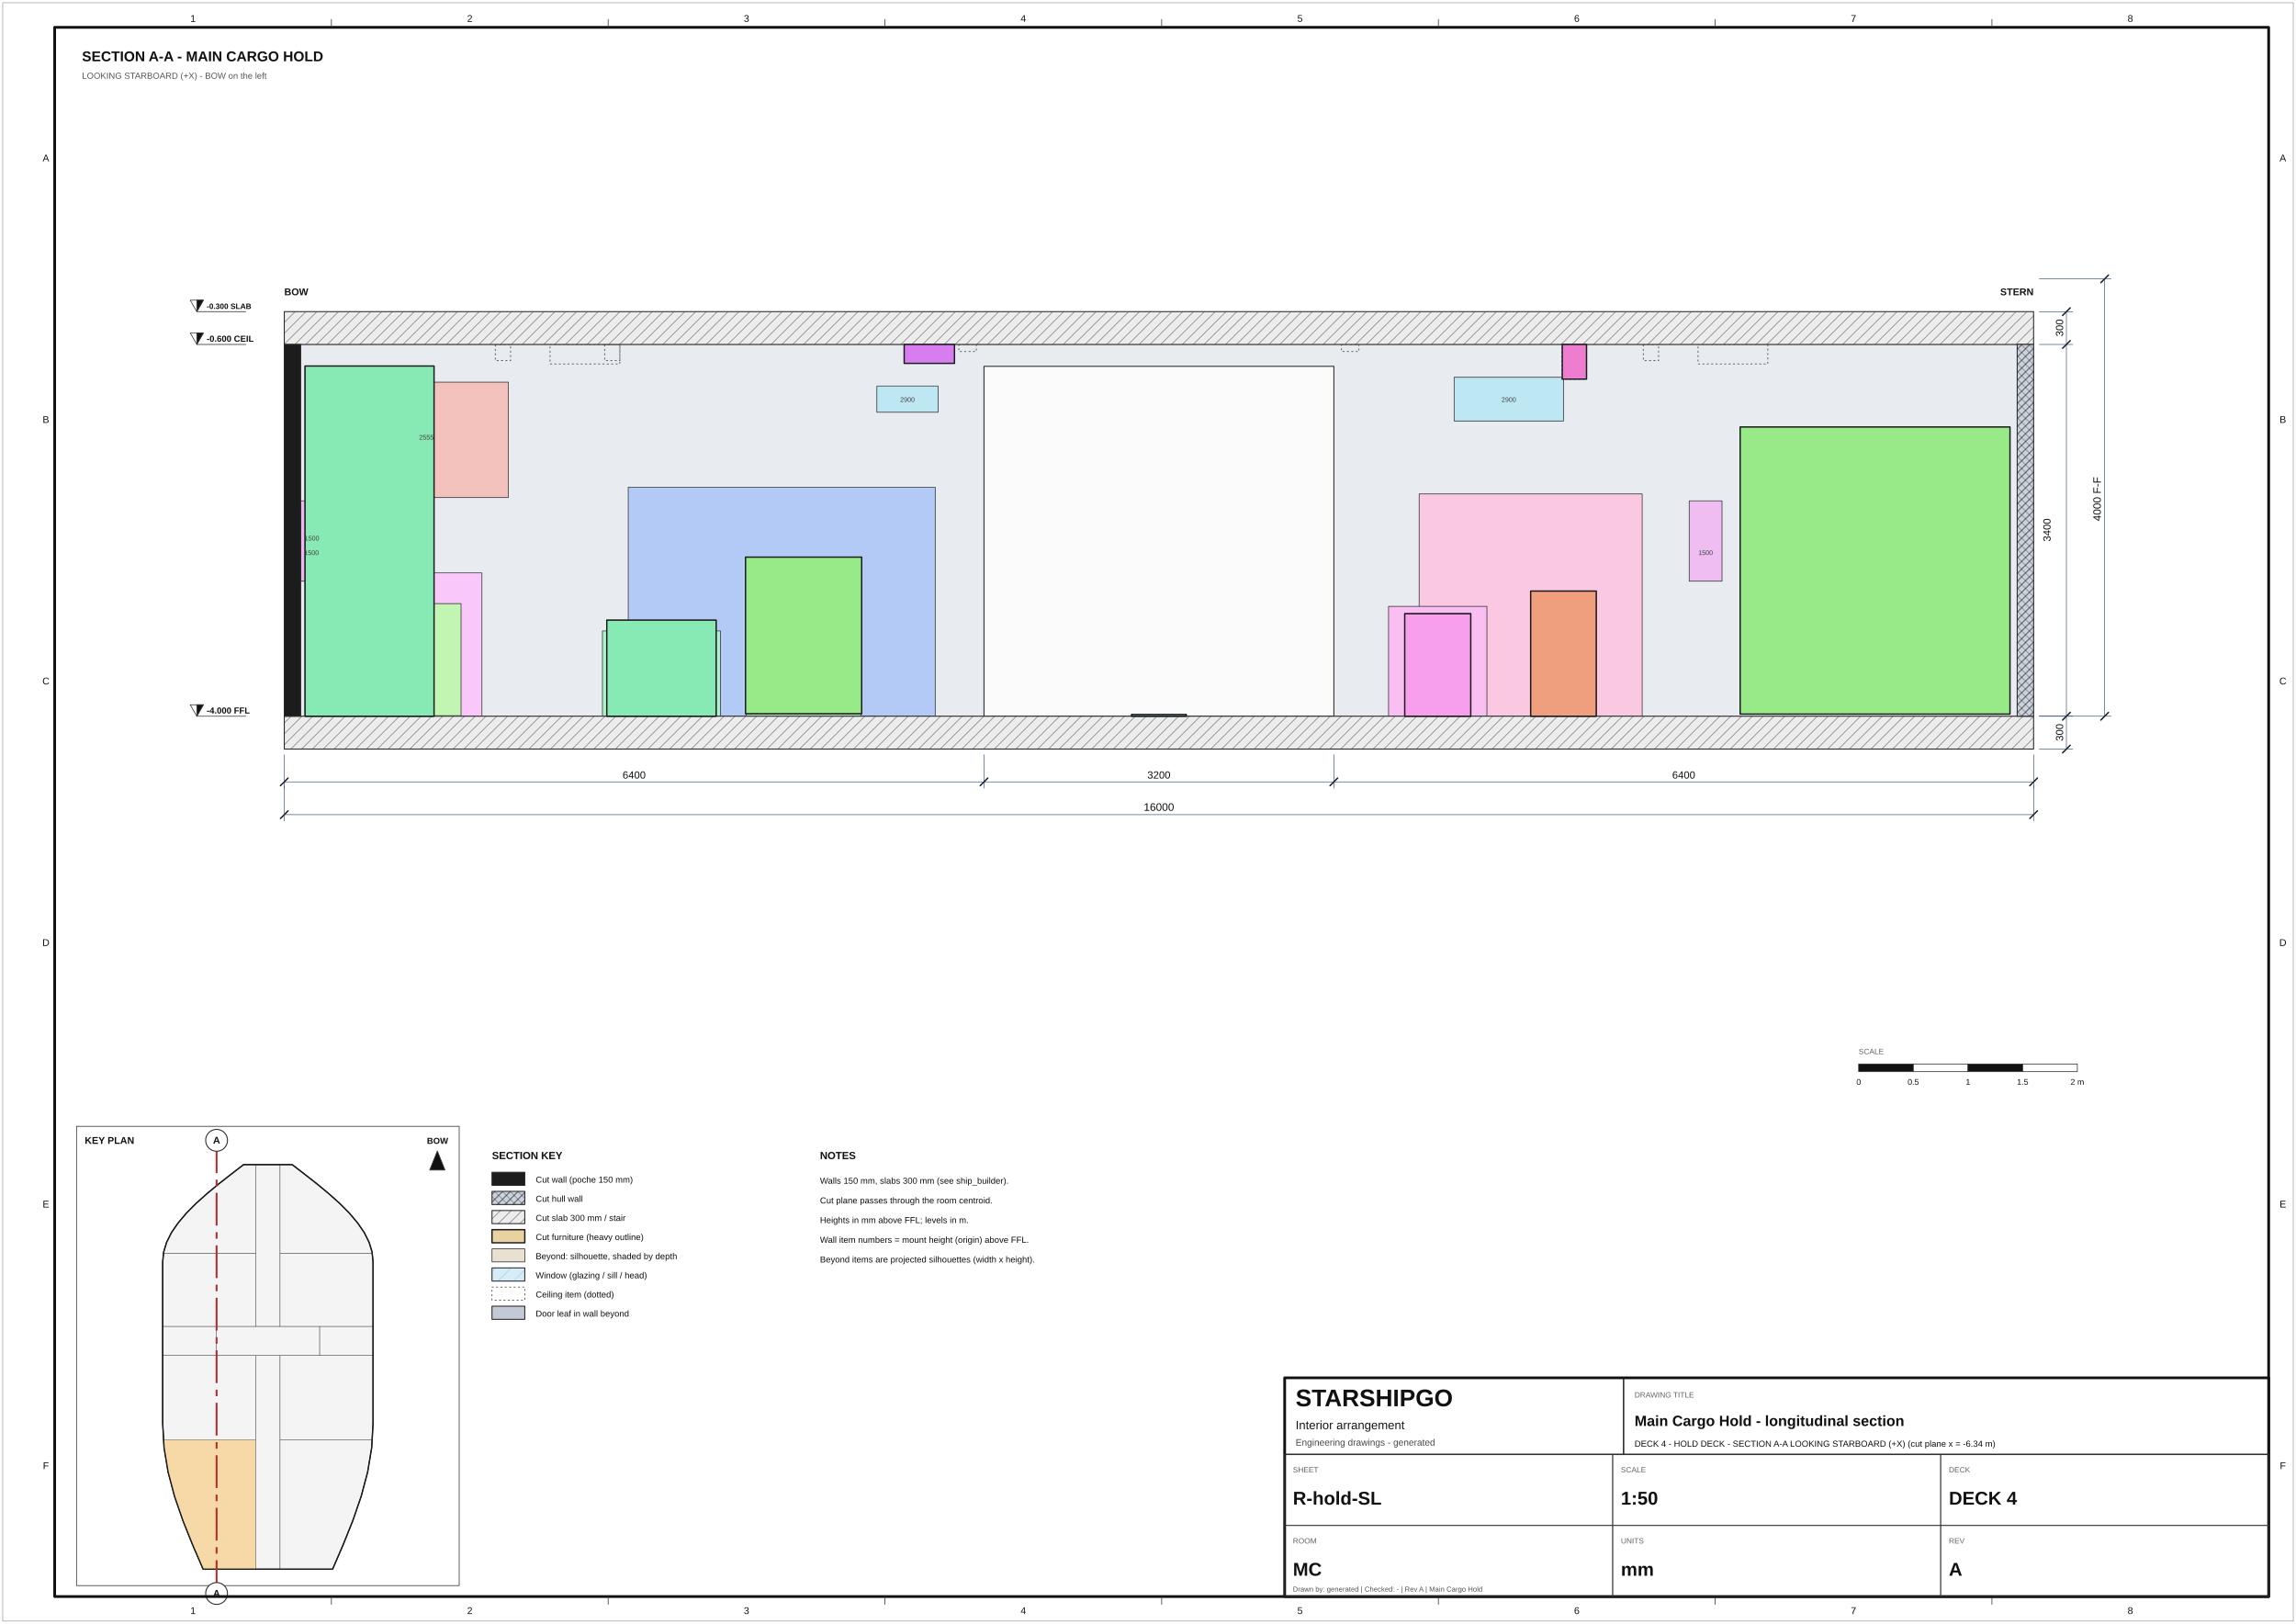
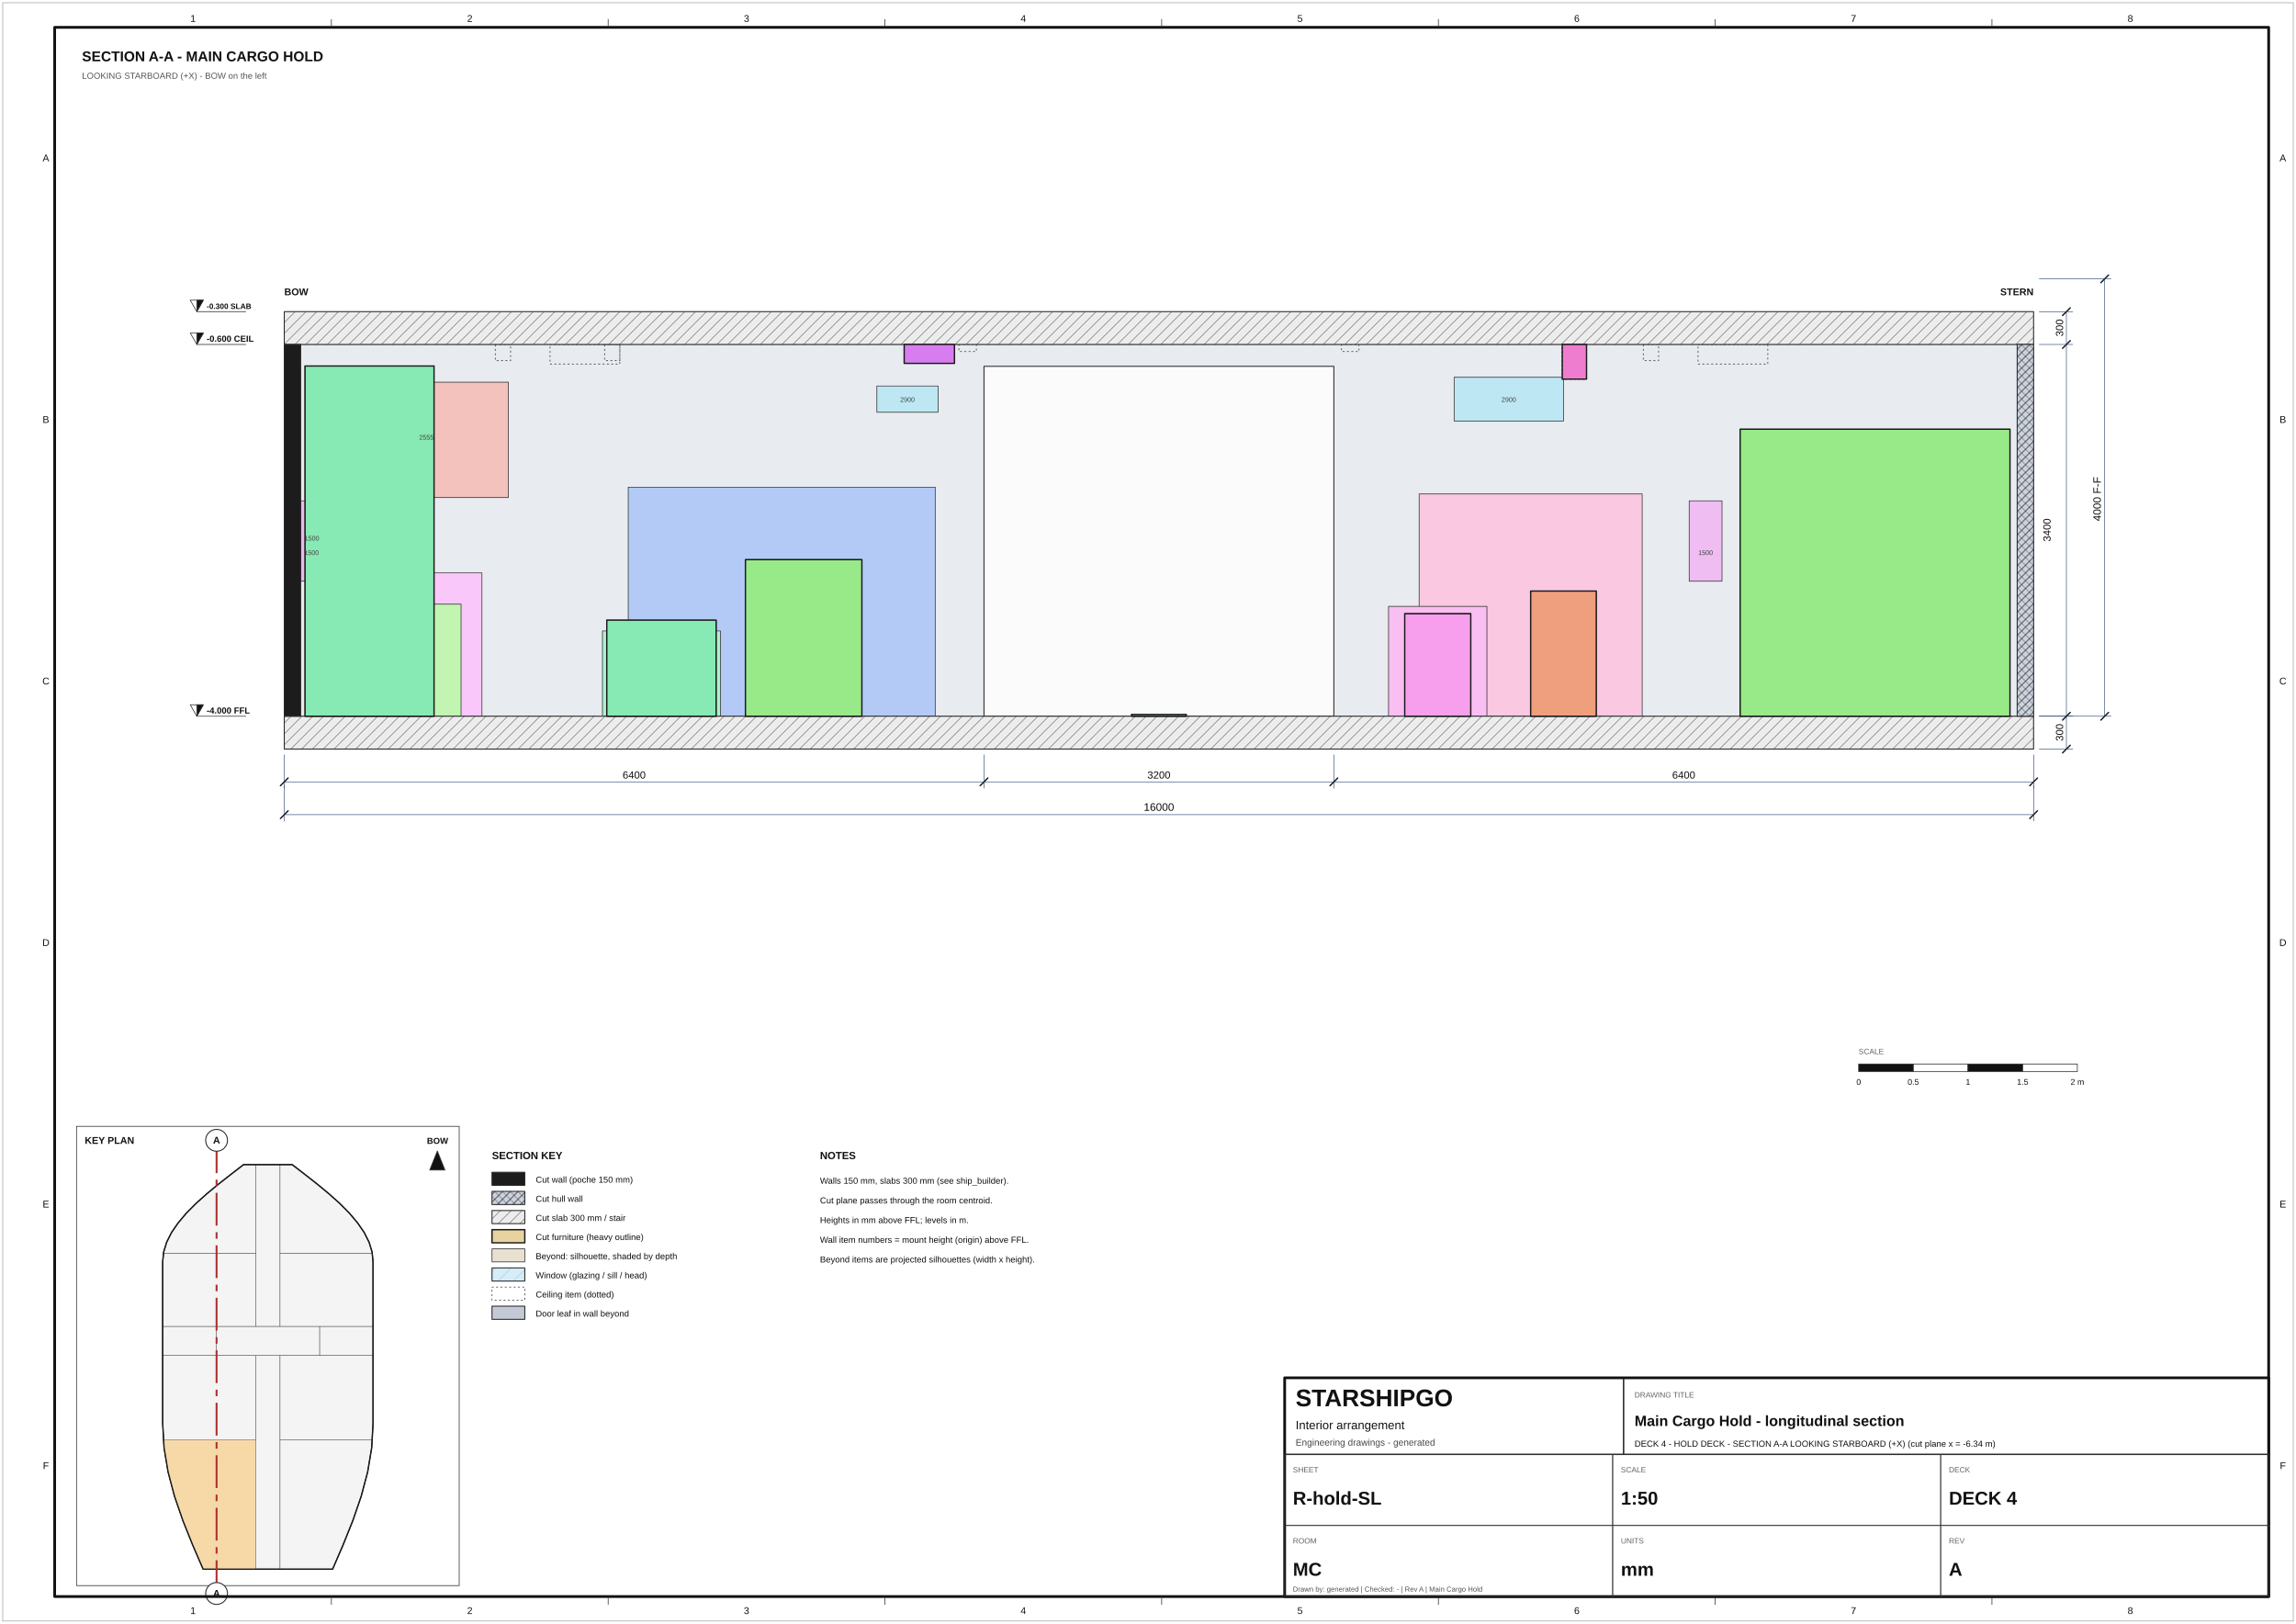
<svg xmlns="http://www.w3.org/2000/svg" width="420mm" height="297mm" viewBox="0 0 420 297">
  <style>
.t{font-family:Arial, Helvetica, 'DejaVu Sans', sans-serif;fill:#111}
.b{font-weight:bold}.i{font-style:italic}
.h{stroke:#111;stroke-width:.5;stroke-linejoin:round;stroke-linecap:round}
.m{stroke:#1a1a1a;stroke-width:.25;stroke-linejoin:round;stroke-linecap:round}
.n{stroke:#2a2a2a;stroke-width:.18;stroke-linejoin:round}
.f{stroke:#333;stroke-width:.13;stroke-linejoin:round}
.x{stroke:#555;stroke-width:.07}
.g{stroke:#9a9a9a;stroke-width:.1}
.gg{stroke:#c4c4c4;stroke-width:.08}
.d{stroke:#1d3c6e;stroke-width:.1}
.dsh{stroke:#222;stroke-width:.18;stroke-dasharray:1.6 .8}
.dot{stroke:#444;stroke-width:.14;stroke-dasharray:.25 .55;stroke-linecap:round}
.hid{stroke:#777;stroke-width:.12;stroke-dasharray:1 .7}
.cl{stroke:#b03030;stroke-width:.12;stroke-dasharray:5 1 1 1}
.cut{stroke:#b03030;stroke-width:.35;stroke-dasharray:6 1.2 1.2 1.2}
.red{stroke:#b03030;stroke-width:.13;stroke-dasharray:1.2 .7}
.none{stroke:none}
.halo{paint-order:stroke;stroke:#fff;stroke-width:.8;stroke-linejoin:round}
</style>
  <defs>
    <pattern id="hSlab" width="1.4" height="1.4" patternUnits="userSpaceOnUse" patternTransform="rotate(45)">
      <rect width="1.4" height="1.4" fill="#ececec" />
      <line x1="0" y1="0" x2="0" y2="1.4" stroke="#222" stroke-width=".13" />
    </pattern>
    <pattern id="hHull" width="1" height="1" patternUnits="userSpaceOnUse" patternTransform="rotate(45)">
      <rect width="1" height="1" fill="#c9d0da" />
      <line x1="0" y1="0" x2="0" y2="1" stroke="#111" stroke-width=".2" />
      <line x1="0" y1="0" x2="1" y2="0" stroke="#111" stroke-width=".1" />
    </pattern>
    <pattern id="hHole" width="1.6" height="1.6" patternUnits="userSpaceOnUse" patternTransform="rotate(-45)">
      <line x1="0" y1="0" x2="0" y2="1.6" stroke="#444" stroke-width=".12" />
    </pattern>
    <pattern id="hZone" width="1.8" height="1.8" patternUnits="userSpaceOnUse" patternTransform="rotate(45)">
      <line x1="0" y1="0" x2="0" y2="1.8" stroke="#d08080" stroke-width=".1" />
    </pattern>
    <pattern id="hPlen" width="1.6" height="1.6" patternUnits="userSpaceOnUse">
      <circle cx=".4" cy=".4" r=".12" fill="#888" />
      <circle cx="1.2" cy="1.2" r=".12" fill="#888" />
    </pattern>
    <pattern id="hGlass" width="2" height="2" patternUnits="userSpaceOnUse" patternTransform="rotate(45)">
      <rect width="2" height="2" fill="#d6ecf7" />
      <line x1="0" y1="0" x2="0" y2="2" stroke="#5a9abb" stroke-width=".08" />
    </pattern>
    <pattern id="hFloor" width="1.2" height="1.2" patternUnits="userSpaceOnUse" patternTransform="rotate(-45)">
      <rect width="1.2" height="1.2" fill="#f2f2f2" />
      <line x1="0" y1="0" x2="0" y2="1.2" stroke="#555" stroke-width=".1" />
    </pattern>
  </defs>
  <rect x="0" y="0" width="420" height="297" fill="#ffffff" />
  <text x="15" y="11.2" font-size="2.6" class="t b">SECTION A-A - MAIN CARGO HOLD</text>
  <text x="15" y="14.4" font-size="1.6" class="t" style="fill:#555">LOOKING STARBOARD (+X)  -  BOW on the left</text>
  <clipPath id="clipA">
    <rect x="51.7" y="56.7" width="320.6" height="80.6" />
  </clipPath>
  <g clip-path="url(#clipA)">
    <polygon points="52,63 372,63 372,131 52,131" class="x" fill="#e8ebf0" />
    <polygon points="180,67 244,67 244,131 180,131" class="n" fill="#fbfbfb" />
    <polygon points="266,69 286,69 286,77 266,77" class="f" fill="#bde8f3" />
    <polygon points="160.4,70.6 171.6,70.6 171.6,75.4 160.4,75.4" class="f" fill="#bde8f3" />
    <polygon points="63,69.9 93,69.9 93,91 63,91" class="f" fill="#f3c2bd" />
    <polygon points="309,91.6 315,91.6 315,106.3 309,106.3" class="f" fill="#efbdf2" />
    <polygon points="259.6,90.34 300.4,90.34 300.4,131 259.6,131" class="f" fill="#fac8e1" />
    <polygon points="67.84,104.78 88.16,104.78 88.16,131 67.84,131" class="f" fill="#fac7fa" />
    <polygon points="55,95.8 59.1,95.8 59.1,106.2 55,106.2" class="f" fill="#efbaf2" />
    <polygon points="114.92,89.1 171.08,89.1 171.08,131 114.92,131" class="f" fill="#b3caf6" />
-     <polygon points="71.64,110.4 84.34,110.4 84.34,130.9 71.64,130.9" class="f" fill="#c1f5b1" />
+     <polygon points="71.64,110.5 84.34,110.5 84.34,131 71.64,131" class="f" fill="#c1f5b1" />
    <polygon points="55,91.6 58.98,91.6 58.98,106.3 55,106.3" class="f" fill="#eeb7f1" />
    <polygon points="110.6,63 113.4,63 113.4,65.96 110.6,65.96" class="dot" fill="none" />
    <polygon points="207,130.68 217,130.68 217,131 207,131" class="f" fill="#b4e4f1" />
-     <polygon points="100.62,62.98 113.38,62.98 113.38,66.56 100.62,66.56" class="dot" fill="none" />
-     <polygon points="310.62,62.98 323.38,62.98 323.38,66.56 310.62,66.56" class="dot" fill="none" />
+     <polygon points="100.62,63 113.38,63 113.38,66.58 100.62,66.58" class="dot" fill="none" />
+     <polygon points="310.62,63 323.38,63 323.38,66.58 310.62,66.58" class="dot" fill="none" />
    <polygon points="175.4,63 178.6,63 178.6,64.3 175.4,64.3" class="dot" fill="none" />
    <polygon points="245.4,63 248.6,63 248.6,64.3 245.4,64.3" class="dot" fill="none" />
    <polygon points="165.4,63 174.6,63 174.6,66.46 165.4,66.46" class="dot" fill="none" />
    <polygon points="285.78,63 290.22,63 290.22,69.34 285.78,69.34" class="dot" fill="none" />
    <polygon points="136.48,103.72 157.52,103.72 157.52,131 136.48,131" class="f" fill="#aff0cc" />
    <polygon points="254,110.9 272,110.9 272,131 254,131" class="f" fill="#f9bef2" />
    <polygon points="110.2,115.4 131.8,115.4 131.8,131 110.2,131" class="f" fill="#aef0cb" />
    <polygon points="90.6,63 93.4,63 93.4,65.96 90.6,65.96" class="dot" fill="none" />
    <polygon points="300.6,63 303.4,63 303.4,65.96 300.6,65.96" class="dot" fill="none" />
    <polygon points="55.8,66.94 79.4,66.94 79.4,131 55.8,131" class="f" fill="#adf0cb" />
    <polygon points="111,113.42 131,113.42 131,131 111,131" class="f" fill="#adf0cb" />
-     <polygon points="136.38,101.9 157.62,101.9 157.62,130.54 136.38,130.54" class="f" fill="#b8f0ad" />
+     <polygon points="136.36,102.36 157.66,102.36 157.66,131 136.36,131" class="f" fill="#b8f0ad" />
    <polygon points="256.96,112.24 269.04,112.24 269.04,131 256.96,131" class="f" fill="#f9bcf2" />
    <polygon points="280,108.1 292,108.1 292,131 280,131" class="f" fill="#f4bda6" />
-     <polygon points="318.32,78.1 367.68,78.1 367.68,130.6 318.32,130.6" class="f" fill="#b8f0ad" />
+     <polygon points="318.32,78.5 367.68,78.5 367.68,131 318.32,131" class="f" fill="#b8f0ad" />
    <polygon points="207,130.68 217,130.68 217,131 207,131" class="f" fill="#ade2f0" />
    <polygon points="165.4,63 174.6,63 174.6,66.46 165.4,66.46" class="dot" fill="none" />
    <polygon points="285.78,63 290.22,63 290.22,69.34 285.78,69.34" class="dot" fill="none" />
    <polygon points="52,131 372,131 372,137 52,137" class="n" fill="url(#hSlab)" />
    <polygon points="52,57 372,57 372,63 52,63" class="n" fill="url(#hSlab)" />
    <polygon points="52,63 55,63 55,131 52,131" class="n" fill="#1c1c1c" />
    <polygon points="369,63 372,63 372,131 369,131" class="n" fill="url(#hHull)" />
    <polygon points="55.8,66.94 79.4,66.94 79.4,131 55.8,131" class="m" fill="#87e9b3" />
    <polygon points="111,113.42 131,113.42 131,131 111,131" class="m" fill="#87e9b3" />
+     <polygon points="136.36,102.36 157.66,102.36 157.66,131 136.36,131" class="m" fill="#98e987" />
    <polygon points="256.96,112.24 269.04,112.24 269.04,131 256.96,131" class="m" fill="#f79eec" />
    <polygon points="280,108.1 292,108.1 292,131 280,131" class="m" fill="#ef9f7d" />
+     <polygon points="318.32,78.5 367.68,78.5 367.68,131 318.32,131" class="m" fill="#98e987" />
    <polygon points="207,130.68 217,130.68 217,131 207,131" class="m" fill="#87d5e9" />
-     <polygon points="318.32,78.1 367.68,78.1 367.68,130.6 318.32,130.6" class="m" fill="#98e987" />
-     <polygon points="136.38,101.9 157.62,101.9 157.62,130.54 136.38,130.54" class="m" fill="#98e987" />
    <polygon points="285.78,63 290.22,63 290.22,69.34 285.78,69.34" class="m" fill="#ef7dcf" />
    <polygon points="165.4,63 174.6,63 174.6,66.46 165.4,66.46" class="m" fill="#d87def" />
  </g>
  <text x="78" y="80.4" font-size="1.2" class="t" text-anchor="middle" style="fill:#444">2555</text>
  <text x="276" y="73.5" font-size="1.2" class="t" text-anchor="middle" style="fill:#444">2900</text>
  <text x="312" y="101.5" font-size="1.2" class="t" text-anchor="middle" style="fill:#444">1500</text>
  <text x="56.99" y="101.5" font-size="1.2" class="t" text-anchor="middle" style="fill:#444">1500</text>
  <text x="166" y="73.5" font-size="1.2" class="t" text-anchor="middle" style="fill:#444">2900</text>
  <text x="57.05" y="98.86" font-size="1.2" class="t" text-anchor="middle" style="fill:#444">1500</text>
  <text x="52" y="54" font-size="1.8" class="t b">BOW</text>
  <text x="372" y="54" font-size="1.8" class="t b" text-anchor="end">STERN</text>
  <line x1="378" y1="137" x2="378" y2="57" class="d" />
  <line x1="377.3" y1="137.7" x2="378.7" y2="136.3" class="m" />
  <line x1="373" y1="137" x2="379.2" y2="137" class="d" />
  <line x1="377.3" y1="131.7" x2="378.7" y2="130.3" class="m" />
  <line x1="373" y1="131" x2="379.2" y2="131" class="d" />
  <line x1="377.3" y1="63.7" x2="378.7" y2="62.3" class="m" />
  <line x1="373" y1="63" x2="379.2" y2="63" class="d" />
  <line x1="377.3" y1="57.7" x2="378.7" y2="56.3" class="m" />
  <line x1="373" y1="57" x2="379.2" y2="57" class="d" />
  <text x="377.4" y="135.54" font-size="1.9" class="t" transform="rotate(-90 377.4 135.54)">300</text>
  <text x="375.1" y="99.05" font-size="1.9" class="t" transform="rotate(-90 375.1 99.05)">3400</text>
  <text x="377.4" y="61.54" font-size="1.9" class="t" transform="rotate(-90 377.4 61.54)">300</text>
  <line x1="385" y1="51" x2="385" y2="131" class="d" />
  <line x1="384.3" y1="51.7" x2="385.7" y2="50.3" class="m" />
  <line x1="384.3" y1="131.7" x2="385.7" y2="130.3" class="m" />
  <line x1="373" y1="51" x2="386.2" y2="51" class="d" />
  <line x1="373" y1="131" x2="386.2" y2="131" class="d" />
  <text x="384.3" y="95.32" font-size="2" class="t" transform="rotate(-90 384.3 95.32)">4000 F-F</text>
  <line x1="36" y1="131" x2="45" y2="131" class="f" />
  <polygon points="36,131 34.8,128.9 37.2,128.9" class="f" fill="#fff" />
  <polygon points="36,131 37.2,128.9 36,128.9" class="f" fill="#111" />
  <text x="37.8" y="130.5" font-size="1.6" class="t b">-4.000 FFL</text>
  <line x1="36" y1="63" x2="45" y2="63" class="f" />
  <polygon points="36,63 34.8,60.9 37.2,60.9" class="f" fill="#fff" />
  <polygon points="36,63 37.2,60.9 36,60.9" class="f" fill="#111" />
  <text x="37.8" y="62.5" font-size="1.6" class="t b">-0.600 CEIL</text>
  <line x1="36" y1="57" x2="45" y2="57" class="f" />
  <polygon points="36,57 34.8,54.9 37.2,54.9" class="f" fill="#fff" />
  <polygon points="36,57 37.2,54.9 36,54.9" class="f" fill="#111" />
  <text x="37.8" y="56.5" font-size="1.4" class="t b">-0.300 SLAB</text>
  <line x1="52" y1="143" x2="372" y2="143" class="d" />
  <line x1="51.3" y1="143.7" x2="52.7" y2="142.3" class="m" />
  <line x1="52" y1="138" x2="52" y2="144.2" class="d" />
  <line x1="179.3" y1="143.7" x2="180.7" y2="142.3" class="m" />
  <line x1="180" y1="138" x2="180" y2="144.2" class="d" />
  <line x1="243.3" y1="143.7" x2="244.7" y2="142.3" class="m" />
  <line x1="244" y1="138" x2="244" y2="144.2" class="d" />
  <line x1="371.3" y1="143.7" x2="372.7" y2="142.3" class="m" />
  <line x1="372" y1="138" x2="372" y2="144.2" class="d" />
  <text x="116" y="142.4" font-size="1.9" class="t" text-anchor="middle">6400</text>
  <text x="212" y="142.4" font-size="1.9" class="t" text-anchor="middle">3200</text>
  <text x="308" y="142.4" font-size="1.9" class="t" text-anchor="middle">6400</text>
  <line x1="52" y1="149" x2="372" y2="149" class="d" />
  <line x1="51.3" y1="149.7" x2="52.7" y2="148.3" class="m" />
  <line x1="371.3" y1="149.7" x2="372.7" y2="148.3" class="m" />
  <line x1="52" y1="143.6" x2="52" y2="150.2" class="d" />
  <line x1="372" y1="143.6" x2="372" y2="150.2" class="d" />
  <text x="212" y="148.3" font-size="2" class="t" text-anchor="middle">16000</text>
  <text x="340" y="192.8" font-size="1.4" class="t" style="fill:#666">SCALE</text>
  <rect x="340" y="194.6" width="10" height="1.4" class="f" fill="#111" />
  <rect x="350" y="194.6" width="10" height="1.4" class="f" fill="#fff" />
  <rect x="360" y="194.6" width="10" height="1.4" class="f" fill="#111" />
  <rect x="370" y="194.6" width="10" height="1.4" class="f" fill="#fff" />
  <text x="340" y="198.4" font-size="1.5" class="t" text-anchor="middle">0</text>
  <text x="350" y="198.4" font-size="1.5" class="t" text-anchor="middle">0.5</text>
  <text x="360" y="198.4" font-size="1.5" class="t" text-anchor="middle">1</text>
  <text x="370" y="198.4" font-size="1.5" class="t" text-anchor="middle">1.5</text>
  <text x="380" y="198.4" font-size="1.5" class="t" text-anchor="middle">2 m</text>
  <rect x="14" y="206" width="70" height="84" class="f" fill="none" />
  <text x="15.5" y="209.2" font-size="1.8" class="t b">KEY PLAN</text>
  <polygon points="53.44,213 55.75,214.78 58.01,216.55 60.16,218.33 62.14,220.1 63.91,221.88 65.41,223.66 66.63,225.43 67.52,227.21 68.06,228.98 68.24,230.76 68.24,260.36 67.99,264.8 67.25,269.24 66.07,273.68 64.54,278.12 62.76,282.56 60.84,287 37.16,287 35.24,282.56 33.46,278.12 31.93,273.68 30.75,269.24 30.01,264.8 29.76,260.36 29.76,230.76 29.94,228.98 30.48,227.21 31.37,225.43 32.59,223.66 34.09,221.88 35.86,220.1 37.84,218.33 39.99,216.55 42.25,214.78 44.56,213" class="n" fill="#f4f4f4" />
  <polygon points="46.78,213 51.22,213 51.22,242.6 46.78,242.6" class="x" fill="none" />
  <polygon points="46.78,247.93 51.22,247.93 51.22,287 46.78,287" class="x" fill="none" />
  <polygon points="39.53,242.6 58.47,242.6 58.47,247.93 39.53,247.93" class="x" fill="none" />
  <polygon points="29.76,242.6 39.53,242.6 39.53,247.93 29.76,247.93" class="x" fill="none" />
  <polygon points="58.47,242.6 68.24,242.6 68.24,247.93 58.47,247.93" class="x" fill="none" />
  <polygon points="29.94,228.98 30.48,227.21 31.37,225.43 32.59,223.66 34.09,221.88 35.86,220.1 37.84,218.33 39.99,216.55 42.25,214.78 44.56,213 46.78,213 46.78,229.28 29.91,229.28" class="x" fill="none" />
  <polygon points="29.76,230.76 29.91,229.28 46.78,229.28 46.78,242.6 29.76,242.6" class="x" fill="none" />
  <polygon points="51.22,213 53.44,213 55.75,214.78 58.01,216.55 60.16,218.33 62.14,220.1 63.91,221.88 65.41,223.66 66.63,225.43 67.52,227.21 68.06,228.98 68.09,229.28 51.22,229.28" class="x" fill="none" />
  <polygon points="51.22,229.28 68.09,229.28 68.24,230.76 68.24,242.6 51.22,242.6" class="x" fill="none" />
  <polygon points="29.76,260.36 29.76,247.93 46.78,247.93 46.78,263.32 29.93,263.32" class="x" fill="none" />
  <polygon points="51.22,247.93 68.24,247.93 68.24,260.36 68.07,263.32 51.22,263.32" class="x" fill="none" />
  <polygon points="35.24,282.56 33.46,278.12 31.93,273.68 30.75,269.24 30.01,264.8 29.93,263.32 46.78,263.32 46.78,287 37.16,287" class="x" fill="#f7d9a8" />
  <polygon points="51.22,263.32 68.07,263.32 67.99,264.8 67.25,269.24 66.07,273.68 64.54,278.12 62.76,282.56 60.84,287 51.22,287" class="x" fill="none" />
  <polygon points="53.44,213 55.75,214.78 58.01,216.55 60.16,218.33 62.14,220.1 63.91,221.88 65.41,223.66 66.63,225.43 67.52,227.21 68.06,228.98 68.24,230.76 68.24,260.36 67.99,264.8 67.25,269.24 66.07,273.68 64.54,278.12 62.76,282.56 60.84,287 37.16,287 35.24,282.56 33.46,278.12 31.93,273.68 30.75,269.24 30.01,264.8 29.76,260.36 29.76,230.76 29.94,228.98 30.48,227.21 31.37,225.43 32.59,223.66 34.09,221.88 35.86,220.1 37.84,218.33 39.99,216.55 42.25,214.78 44.56,213" class="m" fill="none" />
  <line x1="39.62" y1="208.56" x2="39.62" y2="291.44" class="cut" />
  <circle cx="39.62" cy="208.56" r="2" class="n" fill="#fff" />
  <text x="39.62" y="209.16" font-size="1.8" class="t b" text-anchor="middle">A</text>
  <circle cx="39.62" cy="291.44" r="2" class="n" fill="#fff" />
  <text x="39.62" y="292.04" font-size="1.8" class="t b" text-anchor="middle">A</text>
  <text x="82" y="209.2" font-size="1.6" class="t b" text-anchor="end">BOW</text>
  <polygon points="80,210.5 81.4,214 78.6,214" class="f" fill="#111" />
  <text x="90" y="212" font-size="1.9" class="t b">SECTION KEY</text>
  <rect x="90" y="214.4" width="6" height="2.4" class="n" fill="#1c1c1c" />
  <text x="98" y="216.3" font-size="1.6" class="t">Cut wall (poche 150 mm)</text>
  <rect x="90" y="217.9" width="6" height="2.4" class="n" fill="url(#hHull)" />
  <text x="98" y="219.8" font-size="1.6" class="t">Cut hull wall</text>
  <rect x="90" y="221.4" width="6" height="2.4" class="n" fill="url(#hSlab)" />
  <text x="98" y="223.3" font-size="1.6" class="t">Cut slab 300 mm / stair</text>
  <rect x="90" y="224.9" width="6" height="2.4" class="m" fill="#e8d2a0" />
  <text x="98" y="226.8" font-size="1.6" class="t">Cut furniture (heavy outline)</text>
  <rect x="90" y="228.4" width="6" height="2.4" class="f" fill="#e8e0d0" />
  <text x="98" y="230.3" font-size="1.6" class="t">Beyond: silhouette, shaded by depth</text>
  <rect x="90" y="231.9" width="6" height="2.4" class="n" fill="url(#hGlass)" />
  <text x="98" y="233.8" font-size="1.6" class="t">Window (glazing / sill / head)</text>
  <rect x="90" y="235.4" width="6" height="2.4" class="dot" fill="none" />
  <text x="98" y="237.3" font-size="1.6" class="t">Ceiling item (dotted)</text>
  <rect x="90" y="238.9" width="6" height="2.4" class="n" fill="#c3cad6" />
  <text x="98" y="240.8" font-size="1.6" class="t">Door leaf in wall beyond</text>
  <text x="150" y="212" font-size="1.9" class="t b">NOTES</text>
  <text x="150" y="216.5" font-size="1.6" class="t">Walls 150 mm, slabs 300 mm (see ship_builder).</text>
  <text x="150" y="220.1" font-size="1.6" class="t">Cut plane passes through the room centroid.</text>
  <text x="150" y="223.7" font-size="1.6" class="t">Heights in mm above FFL; levels in m.</text>
  <text x="150" y="227.3" font-size="1.6" class="t">Wall item numbers = mount height (origin) above FFL.</text>
  <text x="150" y="230.9" font-size="1.6" class="t">Beyond items are projected silhouettes (width x height).</text>
  <rect x="0.5" y="0.5" width="419" height="296" class="x" fill="none" />
  <rect x="10" y="5" width="405" height="287" class="h" fill="none" />
  <text x="35.31" y="4" font-size="1.8" class="t" text-anchor="middle">1</text>
  <text x="35.31" y="295.2" font-size="1.8" class="t" text-anchor="middle">1</text>
  <text x="85.94" y="4" font-size="1.8" class="t" text-anchor="middle">2</text>
  <text x="85.94" y="295.2" font-size="1.8" class="t" text-anchor="middle">2</text>
  <line x1="60.62" y1="3.5" x2="60.62" y2="5" class="f" />
  <line x1="60.62" y1="292" x2="60.62" y2="293.5" class="f" />
  <text x="136.56" y="4" font-size="1.8" class="t" text-anchor="middle">3</text>
  <text x="136.56" y="295.2" font-size="1.8" class="t" text-anchor="middle">3</text>
  <line x1="111.25" y1="3.5" x2="111.25" y2="5" class="f" />
  <line x1="111.25" y1="292" x2="111.25" y2="293.5" class="f" />
  <text x="187.19" y="4" font-size="1.8" class="t" text-anchor="middle">4</text>
  <text x="187.19" y="295.2" font-size="1.8" class="t" text-anchor="middle">4</text>
  <line x1="161.88" y1="3.5" x2="161.88" y2="5" class="f" />
  <line x1="161.88" y1="292" x2="161.88" y2="293.5" class="f" />
  <text x="237.81" y="4" font-size="1.8" class="t" text-anchor="middle">5</text>
  <text x="237.81" y="295.2" font-size="1.8" class="t" text-anchor="middle">5</text>
  <line x1="212.5" y1="3.5" x2="212.5" y2="5" class="f" />
  <line x1="212.5" y1="292" x2="212.5" y2="293.5" class="f" />
  <text x="288.44" y="4" font-size="1.8" class="t" text-anchor="middle">6</text>
  <text x="288.44" y="295.2" font-size="1.8" class="t" text-anchor="middle">6</text>
  <line x1="263.12" y1="3.5" x2="263.12" y2="5" class="f" />
  <line x1="263.12" y1="292" x2="263.12" y2="293.5" class="f" />
  <text x="339.06" y="4" font-size="1.8" class="t" text-anchor="middle">7</text>
  <text x="339.06" y="295.2" font-size="1.8" class="t" text-anchor="middle">7</text>
  <line x1="313.75" y1="3.5" x2="313.75" y2="5" class="f" />
  <line x1="313.75" y1="292" x2="313.75" y2="293.5" class="f" />
  <text x="389.69" y="4" font-size="1.8" class="t" text-anchor="middle">8</text>
  <text x="389.69" y="295.2" font-size="1.8" class="t" text-anchor="middle">8</text>
  <line x1="364.38" y1="3.5" x2="364.38" y2="5" class="f" />
  <line x1="364.38" y1="292" x2="364.38" y2="293.5" class="f" />
  <text x="8.4" y="29.52" font-size="1.8" class="t" text-anchor="middle">A</text>
  <text x="417.6" y="29.52" font-size="1.8" class="t" text-anchor="middle">A</text>
  <text x="8.4" y="77.35" font-size="1.8" class="t" text-anchor="middle">B</text>
  <text x="417.6" y="77.35" font-size="1.8" class="t" text-anchor="middle">B</text>
  <text x="8.4" y="125.18" font-size="1.8" class="t" text-anchor="middle">C</text>
  <text x="417.6" y="125.18" font-size="1.8" class="t" text-anchor="middle">C</text>
  <text x="8.4" y="173.02" font-size="1.8" class="t" text-anchor="middle">D</text>
  <text x="417.6" y="173.02" font-size="1.8" class="t" text-anchor="middle">D</text>
  <text x="8.4" y="220.85" font-size="1.8" class="t" text-anchor="middle">E</text>
  <text x="417.6" y="220.85" font-size="1.8" class="t" text-anchor="middle">E</text>
  <text x="8.4" y="268.68" font-size="1.8" class="t" text-anchor="middle">F</text>
  <text x="417.6" y="268.68" font-size="1.8" class="t" text-anchor="middle">F</text>
  <rect x="235" y="252" width="180" height="40" class="h" fill="#ffffff" />
  <line x1="235" y1="266" x2="415" y2="266" class="m" />
  <line x1="297" y1="252" x2="297" y2="266" class="m" />
  <text x="237" y="257.2" font-size="4.4" class="t b">STARSHIPGO</text>
  <text x="237" y="261.4" font-size="2.2" class="t">Interior arrangement</text>
  <text x="237" y="264.4" font-size="1.7" class="t" style="fill:#444">Engineering drawings - generated</text>
  <text x="299" y="255.6" font-size="1.4" class="t" style="fill:#666">DRAWING TITLE</text>
  <text x="299" y="260.8" font-size="2.7" class="t b">Main Cargo Hold - longitudinal section</text>
  <text x="299" y="264.6" font-size="1.6" class="t">DECK 4 - HOLD DECK  -  SECTION A-A LOOKING STARBOARD (+X)  (cut plane x = -6.34 m)</text>
  <rect x="235" y="266" width="60" height="13" class="f" fill="none" />
  <text x="236.5" y="269.3" font-size="1.4" class="t" style="fill:#666">SHEET</text>
  <text x="236.5" y="275.2" font-size="3.4" class="t b">R-hold-SL</text>
  <rect x="295" y="266" width="60" height="13" class="f" fill="none" />
  <text x="296.5" y="269.3" font-size="1.4" class="t" style="fill:#666">SCALE</text>
  <text x="296.5" y="275.2" font-size="3.4" class="t b">1:50</text>
  <rect x="355" y="266" width="60" height="13" class="f" fill="none" />
  <text x="356.5" y="269.3" font-size="1.4" class="t" style="fill:#666">DECK</text>
  <text x="356.5" y="275.2" font-size="3.4" class="t b">DECK 4</text>
  <rect x="235" y="279" width="60" height="13" class="f" fill="none" />
  <text x="236.5" y="282.3" font-size="1.4" class="t" style="fill:#666">ROOM</text>
  <text x="236.5" y="288.2" font-size="3.4" class="t b">MC</text>
  <rect x="295" y="279" width="60" height="13" class="f" fill="none" />
  <text x="296.5" y="282.3" font-size="1.4" class="t" style="fill:#666">UNITS</text>
  <text x="296.5" y="288.2" font-size="3.4" class="t b">mm</text>
  <rect x="355" y="279" width="60" height="13" class="f" fill="none" />
  <text x="356.5" y="282.3" font-size="1.4" class="t" style="fill:#666">REV</text>
  <text x="356.5" y="288.2" font-size="3.4" class="t b">A</text>
  <text x="236.5" y="291.1" font-size="1.3" class="t" style="fill:#555">Drawn by: generated   |   Checked: -   |   Rev A   |   Main Cargo Hold</text>
</svg>
